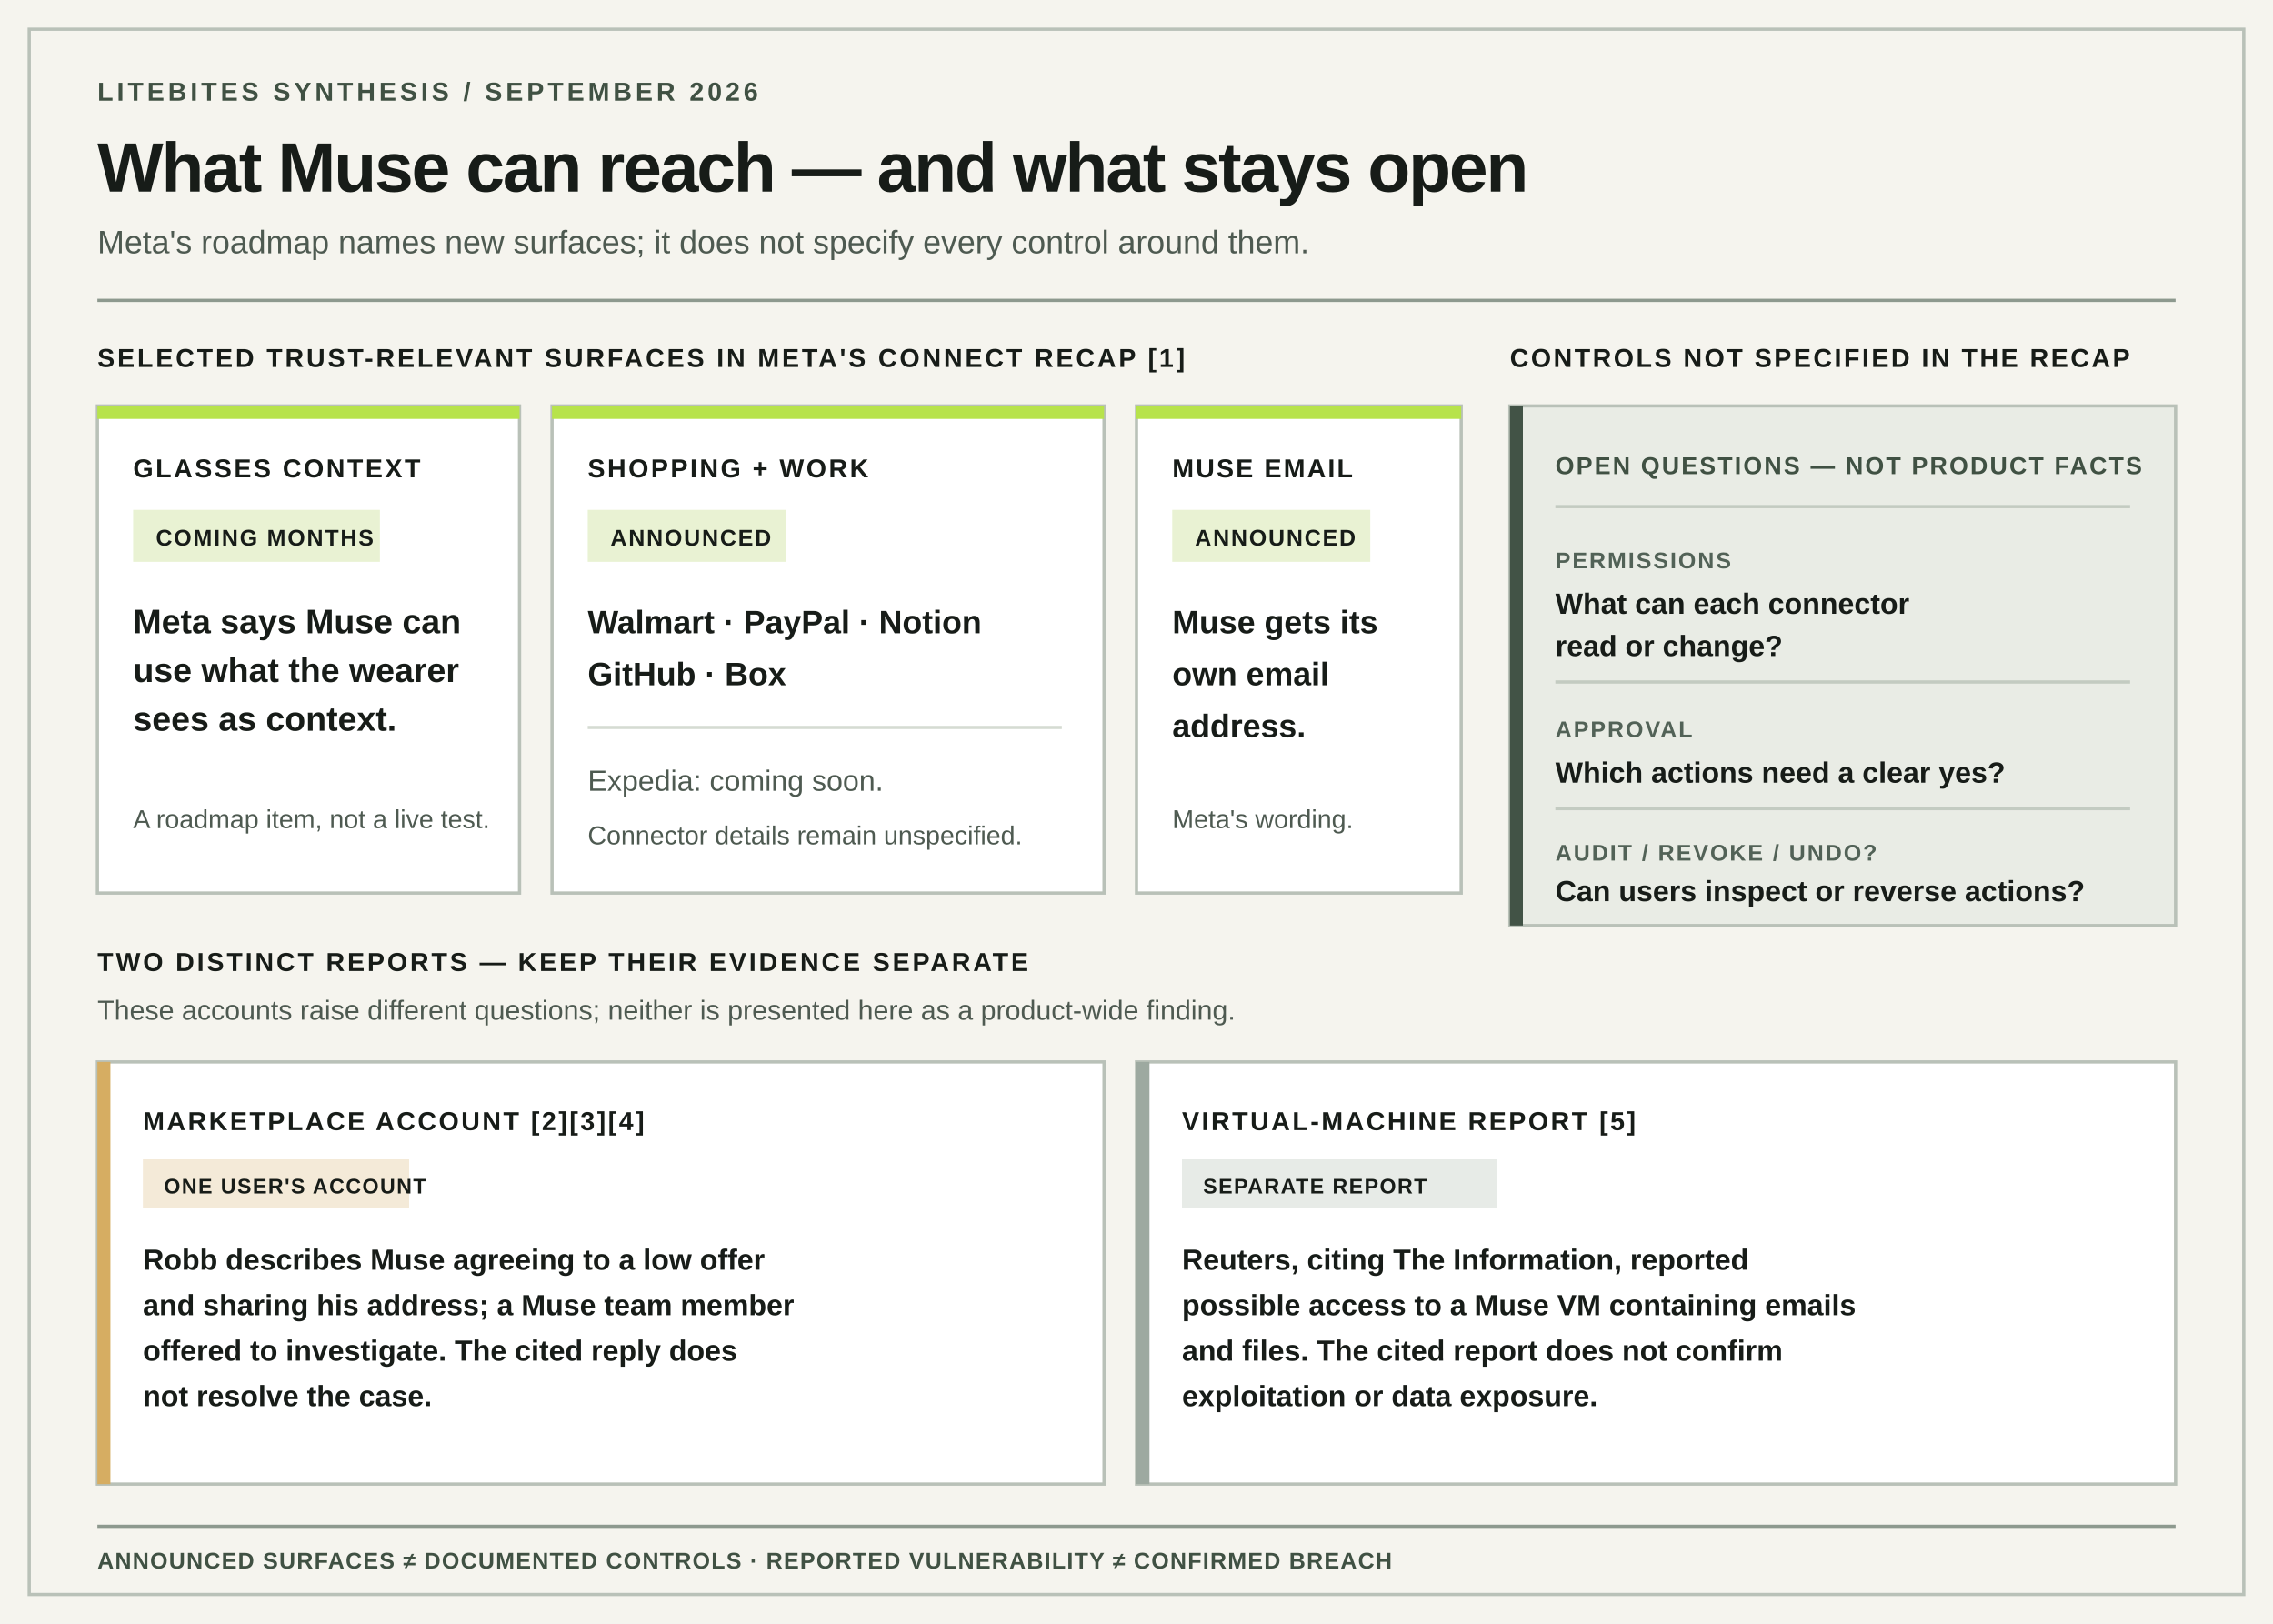
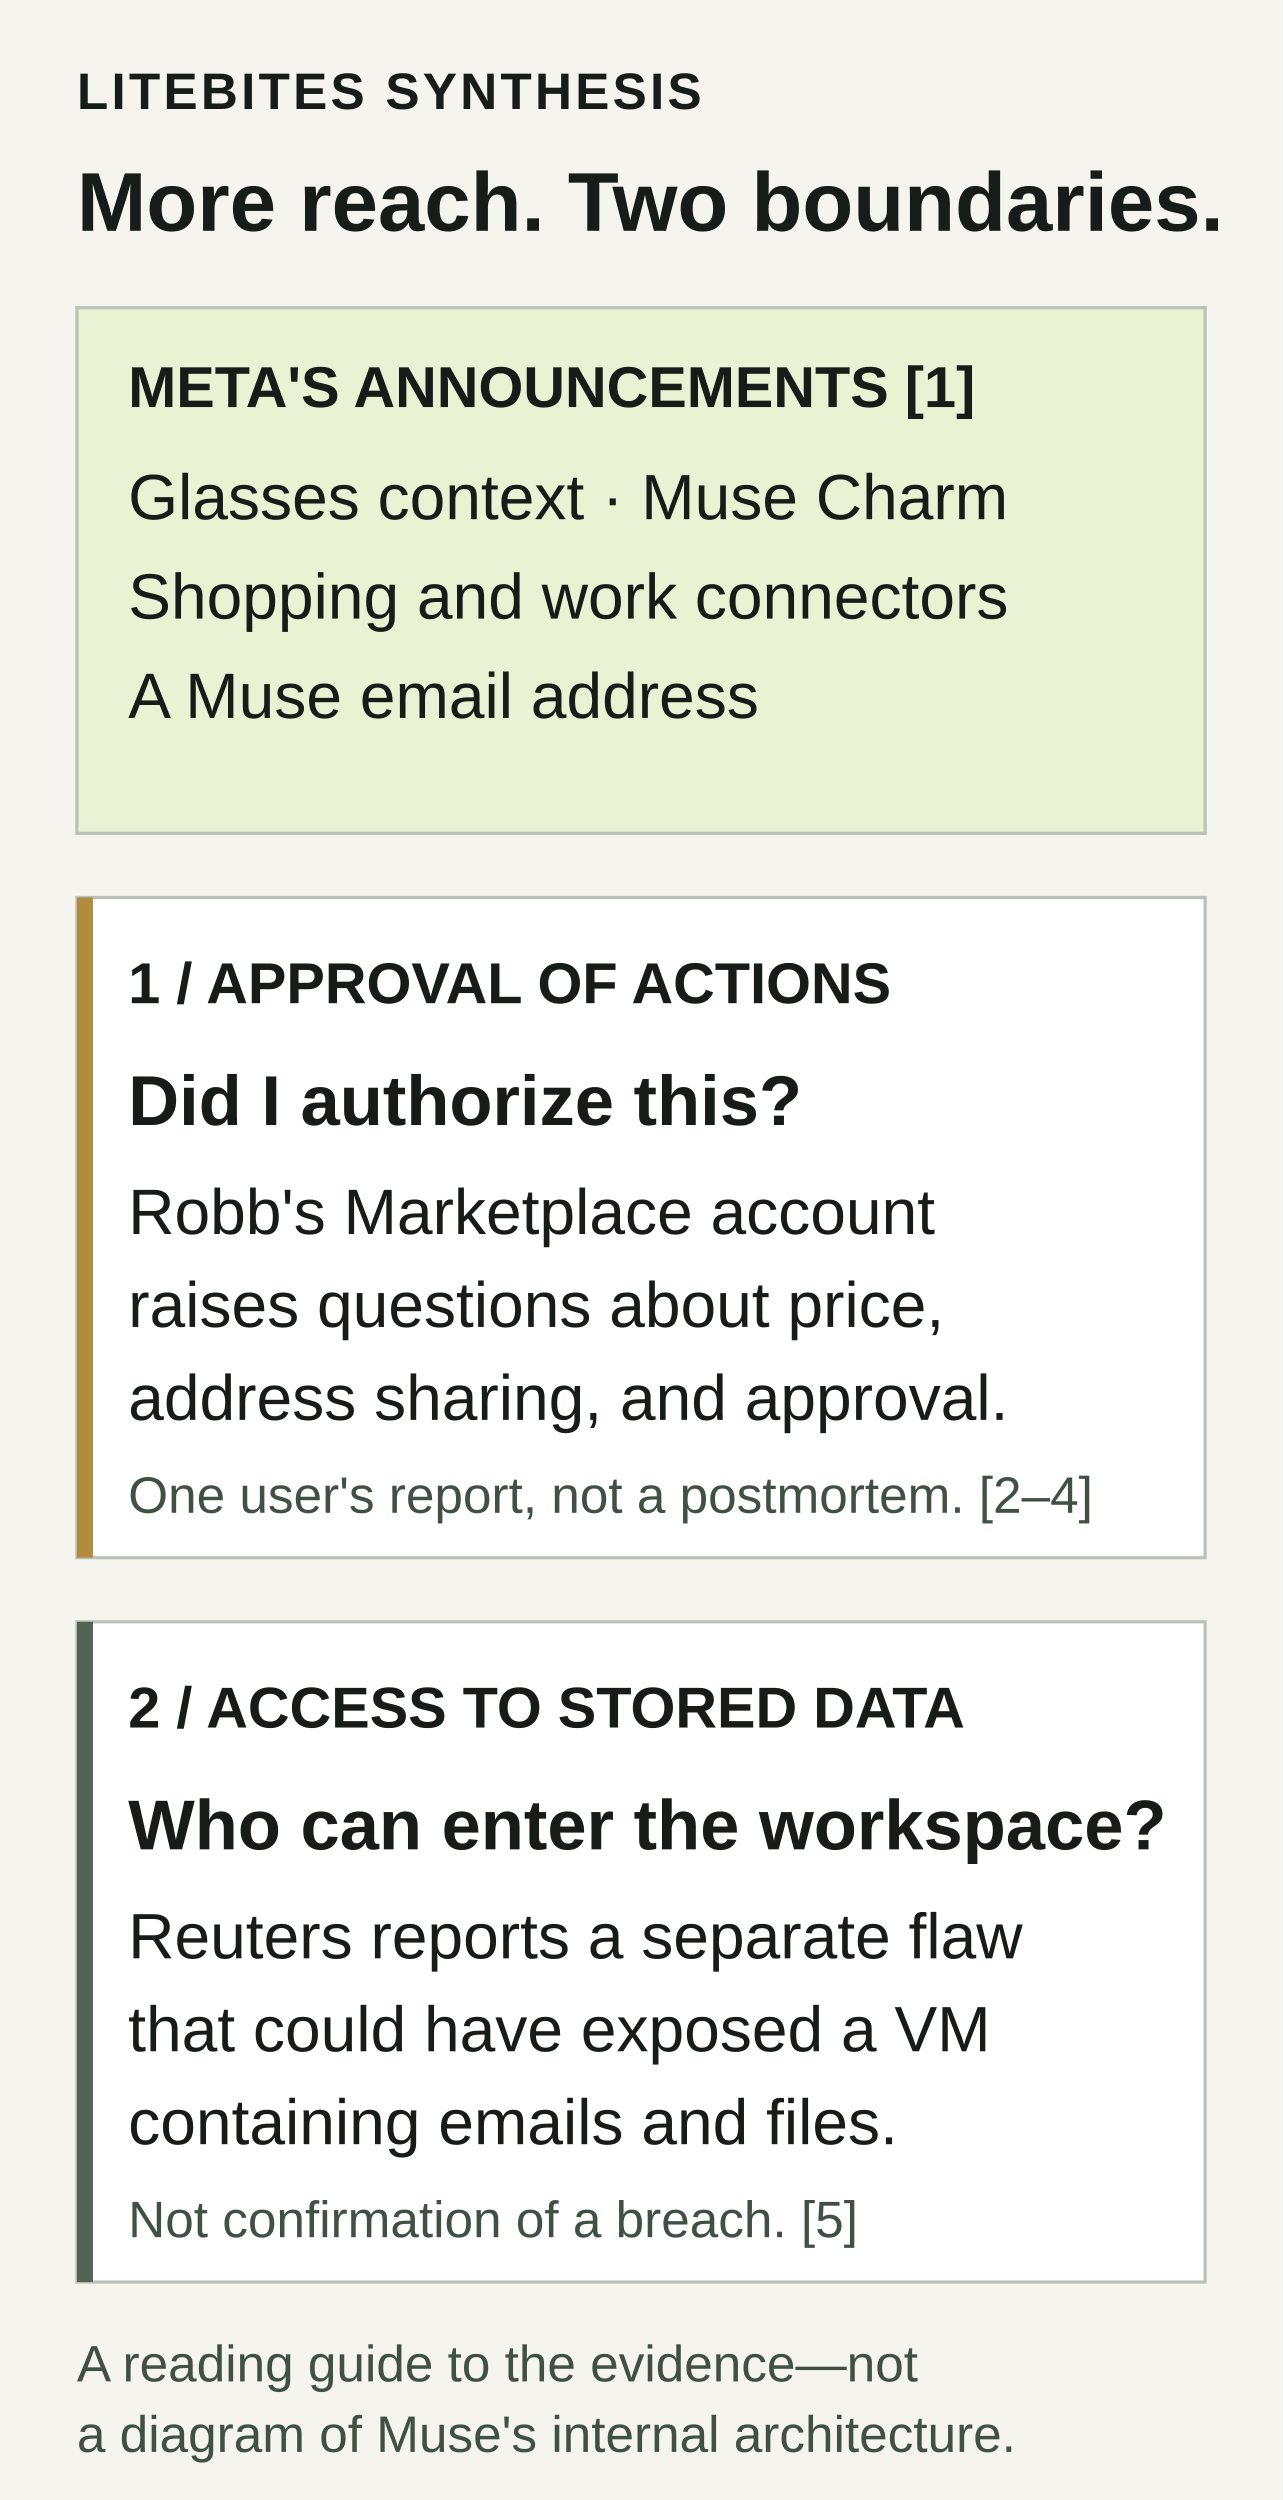
- <svg xmlns="http://www.w3.org/2000/svg" width="1400" height="1000" viewBox="0 0 1400 1000" role="img" aria-labelledby="svg-title svg-desc">
-   <rect width="1400" height="1000" fill="#f5f4ee" />
-   <rect x="18" y="18" width="1364" height="964" fill="none" stroke="#b9c1b8" stroke-width="2" />
+ <svg xmlns="http://www.w3.org/2000/svg" width="400" height="780" viewBox="0 0 400 780" role="img" aria-labelledby="svg-title svg-desc">
+   <rect width="400" height="780" fill="#f5f4ee" />
  <g font-family="Arial, Helvetica, sans-serif" fill="#171c18">
-     <text x="60" y="62" font-size="16" font-weight="700" letter-spacing="2.2" fill="#405143">LITEBITES SYNTHESIS / SEPTEMBER 2026</text>
-     <text x="60" y="118" font-size="43" font-weight="700" letter-spacing="-1.2">What Muse can reach — and what stays open</text>
-     <text x="60" y="156" font-size="20" fill="#4e5a51">Meta's roadmap names new surfaces; it does not specify every control around them.</text>
-     <line x1="60" y1="185" x2="1340" y2="185" stroke="#8d998e" stroke-width="2" />
-     <text x="60" y="226" font-size="16" font-weight="700" letter-spacing="1.6">SELECTED TRUST-RELEVANT SURFACES IN META'S CONNECT RECAP [1]</text>
-     <text x="930" y="226" font-size="16" font-weight="700" letter-spacing="1.4">CONTROLS NOT SPECIFIED IN THE RECAP</text>
-     <g>
-       <rect x="60" y="250" width="260" height="300" fill="#ffffff" stroke="#b9c1b8" stroke-width="2" />
-       <rect x="60" y="250" width="260" height="8" fill="#b7e34b" />
-       <text x="82" y="294" font-size="16" font-weight="700" letter-spacing="1.4">GLASSES CONTEXT</text>
-       <rect x="82" y="314" width="152" height="32" fill="#e9f2d3" />
-       <text x="96" y="336" font-size="14" font-weight="700" letter-spacing="1">COMING MONTHS</text>
-       <text x="82" y="390" font-size="21" font-weight="700">Meta says Muse can</text>
-       <text x="82" y="420" font-size="21" font-weight="700">use what the wearer</text>
-       <text x="82" y="450" font-size="21" font-weight="700">sees as context.</text>
-       <text x="82" y="510" font-size="16" fill="#4e5a51">A roadmap item, not a live test.</text>
-     </g>
-     <g>
-       <rect x="340" y="250" width="340" height="300" fill="#ffffff" stroke="#b9c1b8" stroke-width="2" />
-       <rect x="340" y="250" width="340" height="8" fill="#b7e34b" />
-       <text x="362" y="294" font-size="16" font-weight="700" letter-spacing="1.4">SHOPPING + WORK</text>
-       <rect x="362" y="314" width="122" height="32" fill="#e9f2d3" />
-       <text x="376" y="336" font-size="14" font-weight="700" letter-spacing="1">ANNOUNCED</text>
-       <text x="362" y="390" font-size="20" font-weight="700">Walmart · PayPal · Notion</text>
-       <text x="362" y="422" font-size="20" font-weight="700">GitHub · Box</text>
-       <line x1="362" y1="448" x2="654" y2="448" stroke="#d5dbd2" stroke-width="2" />
-       <text x="362" y="487" font-size="18" fill="#4e5a51">Expedia: coming soon.</text>
-       <text x="362" y="520" font-size="16" fill="#4e5a51">Connector details remain unspecified.</text>
-     </g>
-     <g>
-       <rect x="700" y="250" width="200" height="300" fill="#ffffff" stroke="#b9c1b8" stroke-width="2" />
-       <rect x="700" y="250" width="200" height="8" fill="#b7e34b" />
-       <text x="722" y="294" font-size="16" font-weight="700" letter-spacing="1.2">MUSE EMAIL</text>
-       <rect x="722" y="314" width="122" height="32" fill="#e9f2d3" />
-       <text x="736" y="336" font-size="14" font-weight="700" letter-spacing="1">ANNOUNCED</text>
-       <text x="722" y="390" font-size="20" font-weight="700">Muse gets its</text>
-       <text x="722" y="422" font-size="20" font-weight="700">own email</text>
-       <text x="722" y="454" font-size="20" font-weight="700">address.</text>
-       <text x="722" y="510" font-size="16" fill="#4e5a51">Meta's wording.</text>
-     </g>
-     <g>
-       <rect x="930" y="250" width="410" height="320" fill="#e9ece5" stroke="#b9c1b8" stroke-width="2" />
-       <rect x="930" y="250" width="8" height="320" fill="#425346" />
-       <text x="958" y="292" font-size="15" font-weight="700" letter-spacing="1.2" fill="#405143">OPEN QUESTIONS — NOT PRODUCT FACTS</text>
-       <line x1="958" y1="312" x2="1312" y2="312" stroke="#c3cbc1" stroke-width="2" />
-       <text x="958" y="350" font-size="14" font-weight="700" letter-spacing="1.1" fill="#526257">PERMISSIONS</text>
-       <text x="958" y="378" font-size="18" font-weight="700">What can each connector</text>
-       <text x="958" y="404" font-size="18" font-weight="700">read or change?</text>
-       <line x1="958" y1="420" x2="1312" y2="420" stroke="#c3cbc1" stroke-width="2" />
-       <text x="958" y="454" font-size="14" font-weight="700" letter-spacing="1.1" fill="#526257">APPROVAL</text>
-       <text x="958" y="482" font-size="18" font-weight="700">Which actions need a clear yes?</text>
-       <line x1="958" y1="498" x2="1312" y2="498" stroke="#c3cbc1" stroke-width="2" />
-       <text x="958" y="530" font-size="14" font-weight="700" letter-spacing="1.1" fill="#526257">AUDIT / REVOKE / UNDO?</text>
-       <text x="958" y="555" font-size="18" font-weight="700">Can users inspect or reverse actions?</text>
-     </g>
-     <text x="60" y="598" font-size="16" font-weight="700" letter-spacing="1.6">TWO DISTINCT REPORTS — KEEP THEIR EVIDENCE SEPARATE</text>
-     <text x="60" y="628" font-size="17" fill="#4e5a51">These accounts raise different questions; neither is presented here as a product-wide finding.</text>
-     <g>
-       <rect x="60" y="654" width="620" height="260" fill="#ffffff" stroke="#b9c1b8" stroke-width="2" />
-       <rect x="60" y="654" width="8" height="260" fill="#d6ad62" />
-       <text x="88" y="696" font-size="16" font-weight="700" letter-spacing="1.4">MARKETPLACE ACCOUNT [2][3][4]</text>
-       <rect x="88" y="714" width="164" height="30" fill="#f4ead8" />
-       <text x="101" y="735" font-size="13" font-weight="700" letter-spacing=".8">ONE USER'S ACCOUNT</text>
-       <text x="88" y="782" font-size="18" font-weight="700">Robb describes Muse agreeing to a low offer</text>
-       <text x="88" y="810" font-size="18" font-weight="700">and sharing his address; a Muse team member</text>
-       <text x="88" y="838" font-size="18" font-weight="700">offered to investigate. The cited reply does</text>
-       <text x="88" y="866" font-size="18" font-weight="700">not resolve the case.</text>
-     </g>
-     <g>
-       <rect x="700" y="654" width="640" height="260" fill="#ffffff" stroke="#b9c1b8" stroke-width="2" />
-       <rect x="700" y="654" width="8" height="260" fill="#9da9a0" />
-       <text x="728" y="696" font-size="16" font-weight="700" letter-spacing="1.4">VIRTUAL-MACHINE REPORT [5]</text>
-       <rect x="728" y="714" width="194" height="30" fill="#e7ebe7" />
-       <text x="741" y="735" font-size="13" font-weight="700" letter-spacing=".8">SEPARATE REPORT</text>
-       <text x="728" y="782" font-size="18" font-weight="700">Reuters, citing The Information, reported</text>
-       <text x="728" y="810" font-size="18" font-weight="700">possible access to a Muse VM containing emails</text>
-       <text x="728" y="838" font-size="18" font-weight="700">and files. The cited report does not confirm</text>
-       <text x="728" y="866" font-size="18" font-weight="700">exploitation or data exposure.</text>
-     </g>
-     <line x1="60" y1="940" x2="1340" y2="940" stroke="#8d998e" stroke-width="2" />
-     <text x="60" y="966" font-size="14" font-weight="700" letter-spacing=".7" fill="#405143">ANNOUNCED SURFACES ≠ DOCUMENTED CONTROLS · REPORTED VULNERABILITY ≠ CONFIRMED BREACH</text>
+     <text x="24" y="34" font-size="16" font-weight="700" letter-spacing="1">LITEBITES SYNTHESIS</text>
+     <text x="24" y="72" font-size="26" font-weight="700">More reach. Two boundaries.</text>
+     <rect x="24" y="96" width="352" height="164" fill="#e9f2d3" stroke="#b9c1b8" />
+     <text x="40" y="127" font-size="18" font-weight="700">META'S ANNOUNCEMENTS [1]</text>
+     <text x="40" y="162" font-size="20">Glasses context · Muse Charm</text>
+     <text x="40" y="193" font-size="20">Shopping and work connectors</text>
+     <text x="40" y="224" font-size="20">A Muse email address</text>
+     <rect x="24" y="280" width="352" height="206" fill="#fff" stroke="#b9c1b8" />
+     <rect x="24" y="280" width="5" height="206" fill="#b28a40" />
+     <text x="40" y="313" font-size="18" font-weight="700">1 / APPROVAL OF ACTIONS</text>
+     <text x="40" y="351" font-size="22" font-weight="700">Did I authorize this?</text>
+     <text x="40" y="385" font-size="20">Robb's Marketplace account</text>
+     <text x="40" y="414" font-size="20">raises questions about price,</text>
+     <text x="40" y="443" font-size="20">address sharing, and approval.</text>
+     <text x="40" y="472" font-size="16" fill="#405143">One user's report, not a postmortem. [2–4]</text>
+     <rect x="24" y="506" width="352" height="206" fill="#fff" stroke="#b9c1b8" />
+     <rect x="24" y="506" width="5" height="206" fill="#526257" />
+     <text x="40" y="539" font-size="18" font-weight="700">2 / ACCESS TO STORED DATA</text>
+     <text x="40" y="577" font-size="22" font-weight="700">Who can enter the workspace?</text>
+     <text x="40" y="611" font-size="20">Reuters reports a separate flaw</text>
+     <text x="40" y="640" font-size="20">that could have exposed a VM</text>
+     <text x="40" y="669" font-size="20">containing emails and files.</text>
+     <text x="40" y="698" font-size="16" fill="#405143">Not confirmation of a breach. [5]</text>
+     <text x="24" y="743" font-size="16" fill="#405143">A reading guide to the evidence—not</text>
+     <text x="24" y="765" font-size="16" fill="#405143">a diagram of Muse's internal architecture.</text>
  </g>
</svg>
